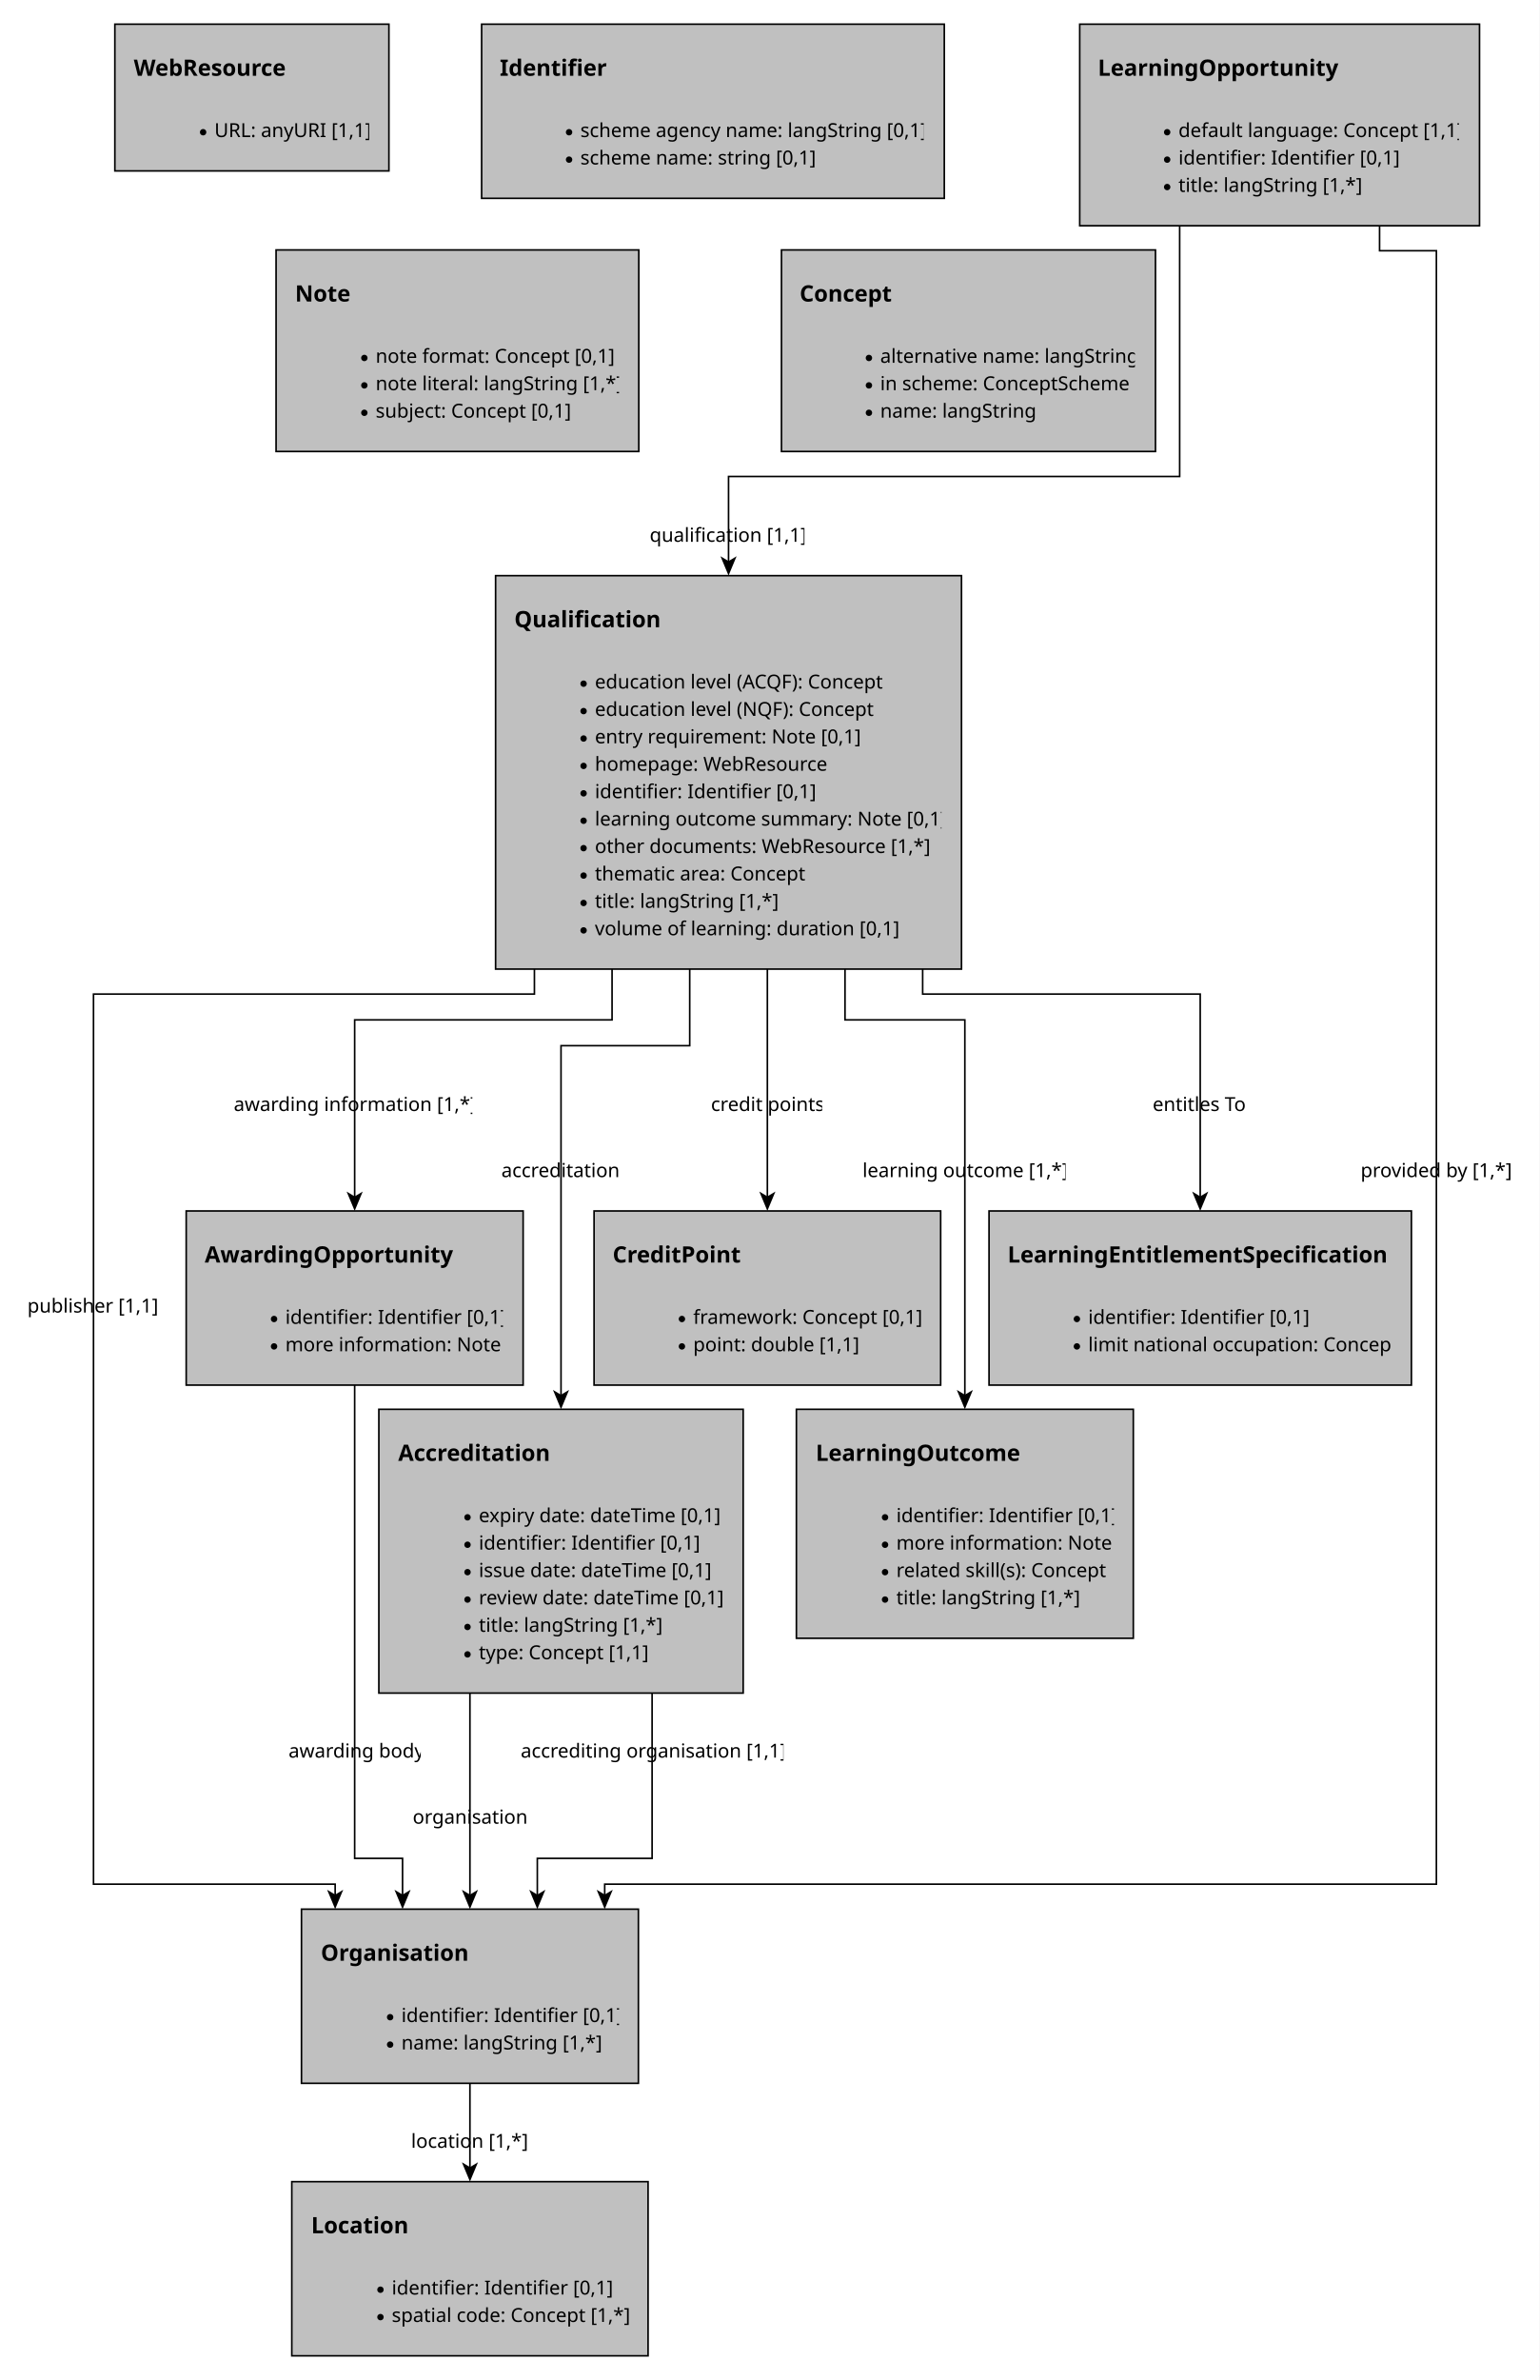
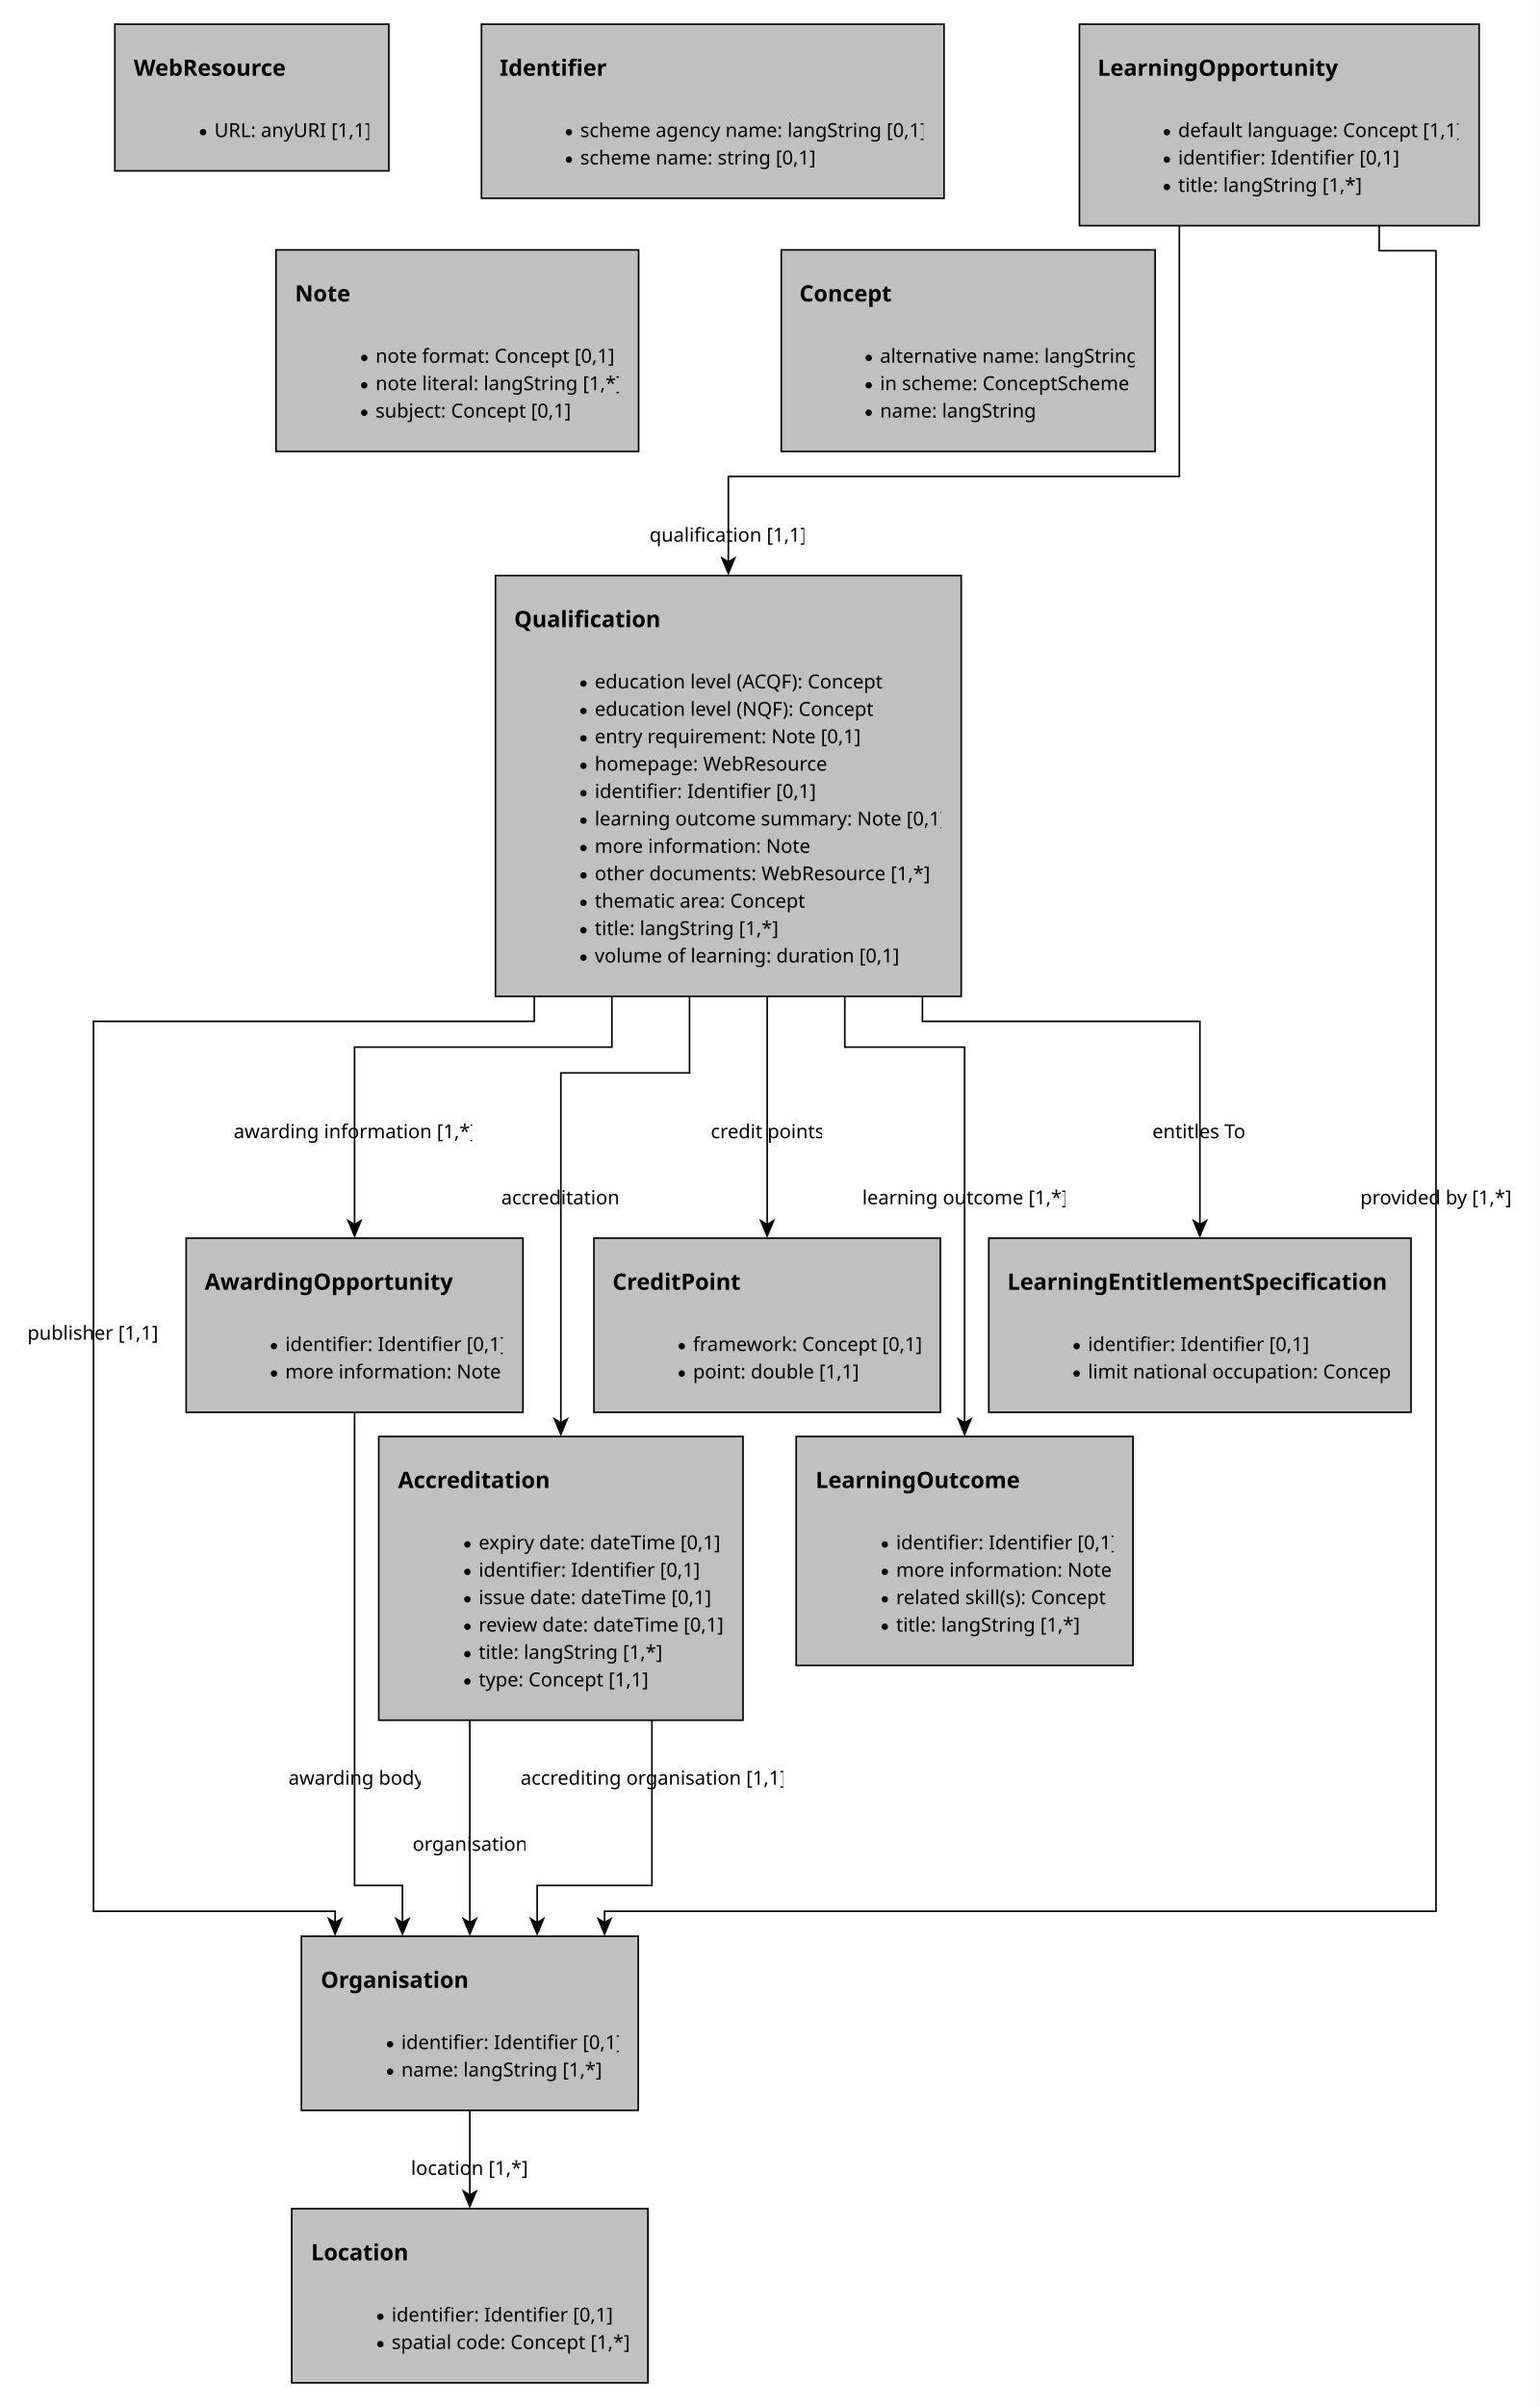
- <svg xmlns="http://www.w3.org/2000/svg" fill-opacity="1" color-rendering="auto" color-interpolation="auto" text-rendering="auto" stroke="black" stroke-linecap="square" width="955" stroke-miterlimit="10" shape-rendering="auto" stroke-opacity="1" fill="black" stroke-dasharray="none" font-weight="normal" stroke-width="1" height="1476" font-family="'Dialog'" font-style="normal" stroke-linejoin="miter" font-size="12px" stroke-dashoffset="0" image-rendering="auto">
+ <svg xmlns="http://www.w3.org/2000/svg" fill-opacity="1" color-rendering="auto" color-interpolation="auto" text-rendering="auto" stroke="black" stroke-linecap="square" width="955" stroke-miterlimit="10" shape-rendering="auto" stroke-opacity="1" fill="black" stroke-dasharray="none" font-weight="normal" stroke-width="1" height="1493" font-family="'Dialog'" font-style="normal" stroke-linejoin="miter" font-size="12px" stroke-dashoffset="0" image-rendering="auto">
  <defs id="genericDefs" />
  <g>
    <defs id="defs1">
      <clipPath clipPathUnits="userSpaceOnUse" id="clipPath1">
-         <path d="M0 0 L955 0 L955 1476 L0 1476 L0 0 Z" />
+         <path d="M0 0 L955 0 L955 1493 L0 1493 L0 0 Z" />
      </clipPath>
      <clipPath clipPathUnits="userSpaceOnUse" id="clipPath2">
-         <path d="M-16 -15 L939 -15 L939 1461 L-16 1461 L-16 -15 Z" />
+         <path d="M-16 -15 L939 -15 L939 1478 L-16 1478 L-16 -15 Z" />
      </clipPath>
      <clipPath clipPathUnits="userSpaceOnUse" id="clipPath3">
        <path d="M0 0 L0 162 L202 162 L202 0 Z" />
      </clipPath>
      <clipPath clipPathUnits="userSpaceOnUse" id="clipPath4">
        <path d="M0 0 L0 111 L208 111 L208 0 Z" />
      </clipPath>
      <clipPath clipPathUnits="userSpaceOnUse" id="clipPath5">
        <path d="M0 0 L0 94 L185 94 L185 0 Z" />
      </clipPath>
      <clipPath clipPathUnits="userSpaceOnUse" id="clipPath6">
        <path d="M0 0 L0 94 L263 94 L263 0 Z" />
      </clipPath>
      <clipPath clipPathUnits="userSpaceOnUse" id="clipPath7">
        <path d="M0 0 L0 111 L201 111 L201 0 Z" />
      </clipPath>
      <clipPath clipPathUnits="userSpaceOnUse" id="clipPath8">
        <path d="M0 0 L0 94 L191 94 L191 0 Z" />
      </clipPath>
      <clipPath clipPathUnits="userSpaceOnUse" id="clipPath9">
        <path d="M0 0 L0 94 L238 94 L238 0 Z" />
      </clipPath>
      <clipPath clipPathUnits="userSpaceOnUse" id="clipPath10">
        <path d="M0 0 L0 111 L224 111 L224 0 Z" />
      </clipPath>
      <clipPath clipPathUnits="userSpaceOnUse" id="clipPath11">
-         <path d="M0 0 L0 230 L265 230 L265 0 Z" />
+         <path d="M0 0 L0 247 L265 247 L265 0 Z" />
      </clipPath>
      <clipPath clipPathUnits="userSpaceOnUse" id="clipPath12">
        <path d="M0 0 L0 128 L185 128 L185 0 Z" />
      </clipPath>
      <clipPath clipPathUnits="userSpaceOnUse" id="clipPath13">
        <path d="M0 0 L0 94 L197 94 L197 0 Z" />
      </clipPath>
      <clipPath clipPathUnits="userSpaceOnUse" id="clipPath14">
        <path d="M0 0 L0 77 L146 77 L146 0 Z" />
      </clipPath>
      <clipPath clipPathUnits="userSpaceOnUse" id="clipPath15">
        <path d="M0 0 L0 17 L70 17 L70 0 Z" />
      </clipPath>
      <clipPath clipPathUnits="userSpaceOnUse" id="clipPath16">
        <path d="M0 0 L0 17 L163 17 L163 0 Z" />
      </clipPath>
      <clipPath clipPathUnits="userSpaceOnUse" id="clipPath17">
        <path d="M0 0 L0 17 L82 17 L82 0 Z" />
      </clipPath>
      <clipPath clipPathUnits="userSpaceOnUse" id="clipPath18">
        <path d="M0 0 L0 17 L93 17 L93 0 Z" />
      </clipPath>
      <clipPath clipPathUnits="userSpaceOnUse" id="clipPath19">
        <path d="M0 0 L0 17 L96 17 L96 0 Z" />
      </clipPath>
      <clipPath clipPathUnits="userSpaceOnUse" id="clipPath20">
        <path d="M0 0 L0 17 L80 17 L80 0 Z" />
      </clipPath>
      <clipPath clipPathUnits="userSpaceOnUse" id="clipPath21">
        <path d="M0 0 L0 17 L58 17 L58 0 Z" />
      </clipPath>
      <clipPath clipPathUnits="userSpaceOnUse" id="clipPath22">
        <path d="M0 0 L0 17 L69 17 L69 0 Z" />
      </clipPath>
      <clipPath clipPathUnits="userSpaceOnUse" id="clipPath23">
        <path d="M0 0 L0 17 L148 17 L148 0 Z" />
      </clipPath>
      <clipPath clipPathUnits="userSpaceOnUse" id="clipPath24">
        <path d="M0 0 L0 17 L73 17 L73 0 Z" />
      </clipPath>
      <clipPath clipPathUnits="userSpaceOnUse" id="clipPath25">
        <path d="M0 0 L0 17 L126 17 L126 0 Z" />
      </clipPath>
      <clipPath clipPathUnits="userSpaceOnUse" id="clipPath26">
        <path d="M0 0 L0 17 L72 17 L72 0 Z" />
      </clipPath>
    </defs>
    <g fill="white" text-rendering="geometricPrecision" shape-rendering="geometricPrecision" transform="translate(16,15)" stroke="white">
-       <rect x="-16" width="955" height="1476" y="-15" clip-path="url(#clipPath2)" stroke="none" />
-     </g>
-     <g fill="silver" text-rendering="geometricPrecision" shape-rendering="geometricPrecision" transform="matrix(1,0,0,1,16,15)" stroke="silver">
-       <rect x="219" width="226" height="176" y="859" clip-path="url(#clipPath2)" stroke="none" />
-     </g>
-     <g text-rendering="geometricPrecision" stroke-miterlimit="1.45" shape-rendering="geometricPrecision" transform="matrix(1,0,0,1,16,15)" stroke-linecap="butt">
-       <rect fill="none" x="219" width="226" height="176" y="859" clip-path="url(#clipPath2)" />
-     </g>
-     <g font-size="14px" stroke-linecap="butt" transform="matrix(1,0,0,1,16,15) translate(231,866)" text-rendering="geometricPrecision" font-family="sans-serif" shape-rendering="geometricPrecision" font-weight="bold" stroke-miterlimit="1.45">
+       <rect x="-16" width="955" height="1493" y="-15" clip-path="url(#clipPath2)" stroke="none" />
+     </g>
+     <g fill="silver" text-rendering="geometricPrecision" shape-rendering="geometricPrecision" transform="matrix(1,0,0,1,16,15)" stroke="silver">
+       <rect x="219" width="226" height="176" y="876" clip-path="url(#clipPath2)" stroke="none" />
+     </g>
+     <g text-rendering="geometricPrecision" stroke-miterlimit="1.45" shape-rendering="geometricPrecision" transform="matrix(1,0,0,1,16,15)" stroke-linecap="butt">
+       <rect fill="none" x="219" width="226" height="176" y="876" clip-path="url(#clipPath2)" />
+     </g>
+     <g font-size="14px" stroke-linecap="butt" transform="matrix(1,0,0,1,16,15) translate(231,883)" text-rendering="geometricPrecision" font-family="sans-serif" shape-rendering="geometricPrecision" font-weight="bold" stroke-miterlimit="1.45">
      <text x="0" xml:space="preserve" y="25" clip-path="url(#clipPath3)" stroke="none">Accreditation</text>
      <circle r="2" clip-path="url(#clipPath3)" cx="43" cy="60" stroke="none" />
      <text x="50" font-size="12px" y="63" clip-path="url(#clipPath3)" stroke="none" font-weight="normal" xml:space="preserve">expiry date: dateTime [0,1]</text>
      <circle r="2" clip-path="url(#clipPath3)" cx="43" cy="77" stroke="none" />
      <text x="50" font-size="12px" y="80" clip-path="url(#clipPath3)" stroke="none" font-weight="normal" xml:space="preserve">identifier: Identifier [0,1]</text>
      <circle r="2" clip-path="url(#clipPath3)" cx="43" cy="94" stroke="none" />
      <text x="50" font-size="12px" y="97" clip-path="url(#clipPath3)" stroke="none" font-weight="normal" xml:space="preserve">issue date: dateTime [0,1]</text>
      <circle r="2" clip-path="url(#clipPath3)" cx="43" cy="111" stroke="none" />
      <text x="50" font-size="12px" y="114" clip-path="url(#clipPath3)" stroke="none" font-weight="normal" xml:space="preserve">review date: dateTime [0,1]</text>
      <circle r="2" clip-path="url(#clipPath3)" cx="43" cy="128" stroke="none" />
      <text x="50" font-size="12px" y="131" clip-path="url(#clipPath3)" stroke="none" font-weight="normal" xml:space="preserve">title: langString [1,*]</text>
      <circle r="2" clip-path="url(#clipPath3)" cx="43" cy="145" stroke="none" />
      <text x="50" font-size="12px" y="148" clip-path="url(#clipPath3)" stroke="none" font-weight="normal" xml:space="preserve">type: Concept [1,1]</text>
    </g>
    <g fill="silver" text-rendering="geometricPrecision" shape-rendering="geometricPrecision" transform="matrix(1,0,0,1,16,15)" stroke="silver">
      <rect x="468.75" width="232" height="125" y="140" clip-path="url(#clipPath2)" stroke="none" />
    </g>
    <g text-rendering="geometricPrecision" stroke-miterlimit="1.45" shape-rendering="geometricPrecision" transform="matrix(1,0,0,1,16,15)" stroke-linecap="butt">
      <rect fill="none" x="468.75" width="232" height="125" y="140" clip-path="url(#clipPath2)" />
    </g>
    <g font-size="14px" stroke-linecap="butt" transform="matrix(1,0,0,1,16,15) translate(480,147)" text-rendering="geometricPrecision" font-family="sans-serif" shape-rendering="geometricPrecision" font-weight="bold" stroke-miterlimit="1.45">
      <text x="0" xml:space="preserve" y="25" clip-path="url(#clipPath4)" stroke="none">Concept</text>
      <circle r="2" clip-path="url(#clipPath4)" cx="43" cy="60" stroke="none" />
      <text x="50" font-size="12px" y="63" clip-path="url(#clipPath4)" stroke="none" font-weight="normal" xml:space="preserve">alternative name: langString</text>
      <circle r="2" clip-path="url(#clipPath4)" cx="43" cy="77" stroke="none" />
      <text x="50" font-size="12px" y="80" clip-path="url(#clipPath4)" stroke="none" font-weight="normal" xml:space="preserve">in scheme: ConceptScheme</text>
      <circle r="2" clip-path="url(#clipPath4)" cx="43" cy="94" stroke="none" />
      <text x="50" font-size="12px" y="97" clip-path="url(#clipPath4)" stroke="none" font-weight="normal" xml:space="preserve">name: langString</text>
    </g>
    <g fill="silver" text-rendering="geometricPrecision" shape-rendering="geometricPrecision" transform="matrix(1,0,0,1,16,15)" stroke="silver">
-       <rect x="171" width="209" height="108" y="1169" clip-path="url(#clipPath2)" stroke="none" />
-     </g>
-     <g text-rendering="geometricPrecision" stroke-miterlimit="1.45" shape-rendering="geometricPrecision" transform="matrix(1,0,0,1,16,15)" stroke-linecap="butt">
-       <rect fill="none" x="171" width="209" height="108" y="1169" clip-path="url(#clipPath2)" />
-     </g>
-     <g font-size="14px" stroke-linecap="butt" transform="matrix(1,0,0,1,16,15) translate(183,1176)" text-rendering="geometricPrecision" font-family="sans-serif" shape-rendering="geometricPrecision" font-weight="bold" stroke-miterlimit="1.45">
+       <rect x="171" width="209" height="108" y="1186" clip-path="url(#clipPath2)" stroke="none" />
+     </g>
+     <g text-rendering="geometricPrecision" stroke-miterlimit="1.45" shape-rendering="geometricPrecision" transform="matrix(1,0,0,1,16,15)" stroke-linecap="butt">
+       <rect fill="none" x="171" width="209" height="108" y="1186" clip-path="url(#clipPath2)" />
+     </g>
+     <g font-size="14px" stroke-linecap="butt" transform="matrix(1,0,0,1,16,15) translate(183,1193)" text-rendering="geometricPrecision" font-family="sans-serif" shape-rendering="geometricPrecision" font-weight="bold" stroke-miterlimit="1.45">
      <text x="0" xml:space="preserve" y="25" clip-path="url(#clipPath5)" stroke="none">Organisation</text>
      <circle r="2" clip-path="url(#clipPath5)" cx="43" cy="60" stroke="none" />
      <text x="50" font-size="12px" y="63" clip-path="url(#clipPath5)" stroke="none" font-weight="normal" xml:space="preserve">identifier: Identifier [0,1]</text>
      <circle r="2" clip-path="url(#clipPath5)" cx="43" cy="77" stroke="none" />
      <text x="50" font-size="12px" y="80" clip-path="url(#clipPath5)" stroke="none" font-weight="normal" xml:space="preserve">name: langString [1,*]</text>
    </g>
    <g fill="silver" text-rendering="geometricPrecision" shape-rendering="geometricPrecision" transform="matrix(1,0,0,1,16,15)" stroke="silver">
      <rect x="282.75" width="287" height="108" y="0" clip-path="url(#clipPath2)" stroke="none" />
    </g>
    <g text-rendering="geometricPrecision" stroke-miterlimit="1.45" shape-rendering="geometricPrecision" transform="matrix(1,0,0,1,16,15)" stroke-linecap="butt">
      <rect fill="none" x="282.75" width="287" height="108" y="0" clip-path="url(#clipPath2)" />
    </g>
    <g font-size="14px" stroke-linecap="butt" transform="matrix(1,0,0,1,16,15) translate(294,7)" text-rendering="geometricPrecision" font-family="sans-serif" shape-rendering="geometricPrecision" font-weight="bold" stroke-miterlimit="1.45">
      <text x="0" xml:space="preserve" y="25" clip-path="url(#clipPath6)" stroke="none">Identifier</text>
      <circle r="2" clip-path="url(#clipPath6)" cx="43" cy="60" stroke="none" />
      <text x="50" font-size="12px" y="63" clip-path="url(#clipPath6)" stroke="none" font-weight="normal" xml:space="preserve">scheme agency name: langString [0,1]</text>
      <circle r="2" clip-path="url(#clipPath6)" cx="43" cy="77" stroke="none" />
      <text x="50" font-size="12px" y="80" clip-path="url(#clipPath6)" stroke="none" font-weight="normal" xml:space="preserve">scheme name: string [0,1]</text>
    </g>
    <g fill="silver" text-rendering="geometricPrecision" shape-rendering="geometricPrecision" transform="matrix(1,0,0,1,16,15)" stroke="silver">
-       <rect x="99.5" width="209" height="108" y="736" clip-path="url(#clipPath2)" stroke="none" />
-     </g>
-     <g text-rendering="geometricPrecision" stroke-miterlimit="1.45" shape-rendering="geometricPrecision" transform="matrix(1,0,0,1,16,15)" stroke-linecap="butt">
-       <rect fill="none" x="99.5" width="209" height="108" y="736" clip-path="url(#clipPath2)" />
-     </g>
-     <g font-size="14px" stroke-linecap="butt" transform="matrix(1,0,0,1,16,15) translate(111,743)" text-rendering="geometricPrecision" font-family="sans-serif" shape-rendering="geometricPrecision" font-weight="bold" stroke-miterlimit="1.45">
+       <rect x="99.5" width="209" height="108" y="753" clip-path="url(#clipPath2)" stroke="none" />
+     </g>
+     <g text-rendering="geometricPrecision" stroke-miterlimit="1.45" shape-rendering="geometricPrecision" transform="matrix(1,0,0,1,16,15)" stroke-linecap="butt">
+       <rect fill="none" x="99.5" width="209" height="108" y="753" clip-path="url(#clipPath2)" />
+     </g>
+     <g font-size="14px" stroke-linecap="butt" transform="matrix(1,0,0,1,16,15) translate(111,760)" text-rendering="geometricPrecision" font-family="sans-serif" shape-rendering="geometricPrecision" font-weight="bold" stroke-miterlimit="1.45">
      <text x="0" xml:space="preserve" y="25" clip-path="url(#clipPath5)" stroke="none">AwardingOpportunity</text>
      <circle r="2" clip-path="url(#clipPath5)" cx="43" cy="60" stroke="none" />
      <text x="50" font-size="12px" y="63" clip-path="url(#clipPath5)" stroke="none" font-weight="normal" xml:space="preserve">identifier: Identifier [0,1]</text>
      <circle r="2" clip-path="url(#clipPath5)" cx="43" cy="77" stroke="none" />
      <text x="50" font-size="12px" y="80" clip-path="url(#clipPath5)" stroke="none" font-weight="normal" xml:space="preserve">more information: Note</text>
    </g>
    <g fill="silver" text-rendering="geometricPrecision" shape-rendering="geometricPrecision" transform="matrix(1,0,0,1,16,15)" stroke="silver">
      <rect x="155.25" width="225" height="125" y="140" clip-path="url(#clipPath2)" stroke="none" />
    </g>
    <g text-rendering="geometricPrecision" stroke-miterlimit="1.45" shape-rendering="geometricPrecision" transform="matrix(1,0,0,1,16,15)" stroke-linecap="butt">
      <rect fill="none" x="155.25" width="225" height="125" y="140" clip-path="url(#clipPath2)" />
    </g>
    <g font-size="14px" stroke-linecap="butt" transform="matrix(1,0,0,1,16,15) translate(167,147)" text-rendering="geometricPrecision" font-family="sans-serif" shape-rendering="geometricPrecision" font-weight="bold" stroke-miterlimit="1.45">
      <text x="0" xml:space="preserve" y="25" clip-path="url(#clipPath7)" stroke="none">Note</text>
      <circle r="2" clip-path="url(#clipPath7)" cx="43" cy="60" stroke="none" />
      <text x="50" font-size="12px" y="63" clip-path="url(#clipPath7)" stroke="none" font-weight="normal" xml:space="preserve">note format: Concept [0,1]</text>
      <circle r="2" clip-path="url(#clipPath7)" cx="43" cy="77" stroke="none" />
      <text x="50" font-size="12px" y="80" clip-path="url(#clipPath7)" stroke="none" font-weight="normal" xml:space="preserve">note literal: langString [1,*]</text>
      <circle r="2" clip-path="url(#clipPath7)" cx="43" cy="94" stroke="none" />
      <text x="50" font-size="12px" y="97" clip-path="url(#clipPath7)" stroke="none" font-weight="normal" xml:space="preserve">subject: Concept [0,1]</text>
    </g>
    <g fill="silver" text-rendering="geometricPrecision" shape-rendering="geometricPrecision" transform="matrix(1,0,0,1,16,15)" stroke="silver">
-       <rect x="352.5" width="215" height="108" y="736" clip-path="url(#clipPath2)" stroke="none" />
-     </g>
-     <g text-rendering="geometricPrecision" stroke-miterlimit="1.45" shape-rendering="geometricPrecision" transform="matrix(1,0,0,1,16,15)" stroke-linecap="butt">
-       <rect fill="none" x="352.5" width="215" height="108" y="736" clip-path="url(#clipPath2)" />
-     </g>
-     <g font-size="14px" stroke-linecap="butt" transform="matrix(1,0,0,1,16,15) translate(364,743)" text-rendering="geometricPrecision" font-family="sans-serif" shape-rendering="geometricPrecision" font-weight="bold" stroke-miterlimit="1.45">
+       <rect x="352.5" width="215" height="108" y="753" clip-path="url(#clipPath2)" stroke="none" />
+     </g>
+     <g text-rendering="geometricPrecision" stroke-miterlimit="1.45" shape-rendering="geometricPrecision" transform="matrix(1,0,0,1,16,15)" stroke-linecap="butt">
+       <rect fill="none" x="352.5" width="215" height="108" y="753" clip-path="url(#clipPath2)" />
+     </g>
+     <g font-size="14px" stroke-linecap="butt" transform="matrix(1,0,0,1,16,15) translate(364,760)" text-rendering="geometricPrecision" font-family="sans-serif" shape-rendering="geometricPrecision" font-weight="bold" stroke-miterlimit="1.45">
      <text x="0" xml:space="preserve" y="25" clip-path="url(#clipPath8)" stroke="none">CreditPoint</text>
      <circle r="2" clip-path="url(#clipPath8)" cx="43" cy="60" stroke="none" />
      <text x="50" font-size="12px" y="63" clip-path="url(#clipPath8)" stroke="none" font-weight="normal" xml:space="preserve">framework: Concept [0,1]</text>
      <circle r="2" clip-path="url(#clipPath8)" cx="43" cy="77" stroke="none" />
      <text x="50" font-size="12px" y="80" clip-path="url(#clipPath8)" stroke="none" font-weight="normal" xml:space="preserve">point: double [1,1]</text>
    </g>
    <g fill="silver" text-rendering="geometricPrecision" shape-rendering="geometricPrecision" transform="matrix(1,0,0,1,16,15)" stroke="silver">
-       <rect x="597.5" width="262" height="108" y="736" clip-path="url(#clipPath2)" stroke="none" />
-     </g>
-     <g text-rendering="geometricPrecision" stroke-miterlimit="1.45" shape-rendering="geometricPrecision" transform="matrix(1,0,0,1,16,15)" stroke-linecap="butt">
-       <rect fill="none" x="597.5" width="262" height="108" y="736" clip-path="url(#clipPath2)" />
-     </g>
-     <g font-size="14px" stroke-linecap="butt" transform="matrix(1,0,0,1,16,15) translate(609,743)" text-rendering="geometricPrecision" font-family="sans-serif" shape-rendering="geometricPrecision" font-weight="bold" stroke-miterlimit="1.45">
+       <rect x="597.5" width="262" height="108" y="753" clip-path="url(#clipPath2)" stroke="none" />
+     </g>
+     <g text-rendering="geometricPrecision" stroke-miterlimit="1.45" shape-rendering="geometricPrecision" transform="matrix(1,0,0,1,16,15)" stroke-linecap="butt">
+       <rect fill="none" x="597.5" width="262" height="108" y="753" clip-path="url(#clipPath2)" />
+     </g>
+     <g font-size="14px" stroke-linecap="butt" transform="matrix(1,0,0,1,16,15) translate(609,760)" text-rendering="geometricPrecision" font-family="sans-serif" shape-rendering="geometricPrecision" font-weight="bold" stroke-miterlimit="1.45">
      <text x="0" xml:space="preserve" y="25" clip-path="url(#clipPath9)" stroke="none">LearningEntitlementSpecification</text>
      <circle r="2" clip-path="url(#clipPath9)" cx="43" cy="60" stroke="none" />
      <text x="50" font-size="12px" y="63" clip-path="url(#clipPath9)" stroke="none" font-weight="normal" xml:space="preserve">identifier: Identifier [0,1]</text>
      <circle r="2" clip-path="url(#clipPath9)" cx="43" cy="77" stroke="none" />
      <text x="50" font-size="12px" y="80" clip-path="url(#clipPath9)" stroke="none" font-weight="normal" xml:space="preserve">limit national occupation: Concept</text>
    </g>
    <g fill="silver" text-rendering="geometricPrecision" shape-rendering="geometricPrecision" transform="matrix(1,0,0,1,16,15)" stroke="silver">
      <rect x="653.75" width="248" height="125" y="0" clip-path="url(#clipPath2)" stroke="none" />
    </g>
    <g text-rendering="geometricPrecision" stroke-miterlimit="1.45" shape-rendering="geometricPrecision" transform="matrix(1,0,0,1,16,15)" stroke-linecap="butt">
      <rect fill="none" x="653.75" width="248" height="125" y="0" clip-path="url(#clipPath2)" />
    </g>
    <g font-size="14px" stroke-linecap="butt" transform="matrix(1,0,0,1,16,15) translate(665,7)" text-rendering="geometricPrecision" font-family="sans-serif" shape-rendering="geometricPrecision" font-weight="bold" stroke-miterlimit="1.45">
      <text x="0" xml:space="preserve" y="25" clip-path="url(#clipPath10)" stroke="none">LearningOpportunity</text>
      <circle r="2" clip-path="url(#clipPath10)" cx="43" cy="60" stroke="none" />
      <text x="50" font-size="12px" y="63" clip-path="url(#clipPath10)" stroke="none" font-weight="normal" xml:space="preserve">default language: Concept [1,1]</text>
      <circle r="2" clip-path="url(#clipPath10)" cx="43" cy="77" stroke="none" />
      <text x="50" font-size="12px" y="80" clip-path="url(#clipPath10)" stroke="none" font-weight="normal" xml:space="preserve">identifier: Identifier [0,1]</text>
      <circle r="2" clip-path="url(#clipPath10)" cx="43" cy="94" stroke="none" />
      <text x="50" font-size="12px" y="97" clip-path="url(#clipPath10)" stroke="none" font-weight="normal" xml:space="preserve">title: langString [1,*]</text>
    </g>
    <g fill="silver" text-rendering="geometricPrecision" shape-rendering="geometricPrecision" transform="matrix(1,0,0,1,16,15)" stroke="silver">
-       <rect x="291.417" width="289" height="244" y="342" clip-path="url(#clipPath2)" stroke="none" />
-     </g>
-     <g text-rendering="geometricPrecision" stroke-miterlimit="1.45" shape-rendering="geometricPrecision" transform="matrix(1,0,0,1,16,15)" stroke-linecap="butt">
-       <rect fill="none" x="291.417" width="289" height="244" y="342" clip-path="url(#clipPath2)" />
+       <rect x="291.417" width="289" height="261" y="342" clip-path="url(#clipPath2)" stroke="none" />
+     </g>
+     <g text-rendering="geometricPrecision" stroke-miterlimit="1.45" shape-rendering="geometricPrecision" transform="matrix(1,0,0,1,16,15)" stroke-linecap="butt">
+       <rect fill="none" x="291.417" width="289" height="261" y="342" clip-path="url(#clipPath2)" />
    </g>
    <g font-size="14px" stroke-linecap="butt" transform="matrix(1,0,0,1,16,15) translate(303,349)" text-rendering="geometricPrecision" font-family="sans-serif" shape-rendering="geometricPrecision" font-weight="bold" stroke-miterlimit="1.45">
      <text x="0" xml:space="preserve" y="25" clip-path="url(#clipPath11)" stroke="none">Qualification</text>
      <circle r="2" clip-path="url(#clipPath11)" cx="43" cy="60" stroke="none" />
      <text x="50" font-size="12px" y="63" clip-path="url(#clipPath11)" stroke="none" font-weight="normal" xml:space="preserve">education level (ACQF): Concept</text>
      <circle r="2" clip-path="url(#clipPath11)" cx="43" cy="77" stroke="none" />
      <text x="50" font-size="12px" y="80" clip-path="url(#clipPath11)" stroke="none" font-weight="normal" xml:space="preserve">education level (NQF): Concept</text>
      <circle r="2" clip-path="url(#clipPath11)" cx="43" cy="94" stroke="none" />
      <text x="50" font-size="12px" y="97" clip-path="url(#clipPath11)" stroke="none" font-weight="normal" xml:space="preserve">entry requirement: Note [0,1]</text>
      <circle r="2" clip-path="url(#clipPath11)" cx="43" cy="111" stroke="none" />
      <text x="50" font-size="12px" y="114" clip-path="url(#clipPath11)" stroke="none" font-weight="normal" xml:space="preserve">homepage: WebResource</text>
      <circle r="2" clip-path="url(#clipPath11)" cx="43" cy="128" stroke="none" />
      <text x="50" font-size="12px" y="131" clip-path="url(#clipPath11)" stroke="none" font-weight="normal" xml:space="preserve">identifier: Identifier [0,1]</text>
      <circle r="2" clip-path="url(#clipPath11)" cx="43" cy="145" stroke="none" />
      <text x="50" font-size="12px" y="148" clip-path="url(#clipPath11)" stroke="none" font-weight="normal" xml:space="preserve">learning outcome summary: Note [0,1]</text>
      <circle r="2" clip-path="url(#clipPath11)" cx="43" cy="162" stroke="none" />
-       <text x="50" font-size="12px" y="165" clip-path="url(#clipPath11)" stroke="none" font-weight="normal" xml:space="preserve">other documents: WebResource [1,*]</text>
+       <text x="50" font-size="12px" y="165" clip-path="url(#clipPath11)" stroke="none" font-weight="normal" xml:space="preserve">more information: Note</text>
      <circle r="2" clip-path="url(#clipPath11)" cx="43" cy="179" stroke="none" />
-       <text x="50" font-size="12px" y="182" clip-path="url(#clipPath11)" stroke="none" font-weight="normal" xml:space="preserve">thematic area: Concept</text>
+       <text x="50" font-size="12px" y="182" clip-path="url(#clipPath11)" stroke="none" font-weight="normal" xml:space="preserve">other documents: WebResource [1,*]</text>
      <circle r="2" clip-path="url(#clipPath11)" cx="43" cy="196" stroke="none" />
-       <text x="50" font-size="12px" y="199" clip-path="url(#clipPath11)" stroke="none" font-weight="normal" xml:space="preserve">title: langString [1,*]</text>
+       <text x="50" font-size="12px" y="199" clip-path="url(#clipPath11)" stroke="none" font-weight="normal" xml:space="preserve">thematic area: Concept</text>
      <circle r="2" clip-path="url(#clipPath11)" cx="43" cy="213" stroke="none" />
-       <text x="50" font-size="12px" y="216" clip-path="url(#clipPath11)" stroke="none" font-weight="normal" xml:space="preserve">volume of learning: duration [0,1]</text>
-     </g>
-     <g fill="silver" text-rendering="geometricPrecision" shape-rendering="geometricPrecision" transform="matrix(1,0,0,1,16,15)" stroke="silver">
-       <rect x="478" width="209" height="142" y="859" clip-path="url(#clipPath2)" stroke="none" />
-     </g>
-     <g text-rendering="geometricPrecision" stroke-miterlimit="1.45" shape-rendering="geometricPrecision" transform="matrix(1,0,0,1,16,15)" stroke-linecap="butt">
-       <rect fill="none" x="478" width="209" height="142" y="859" clip-path="url(#clipPath2)" />
-     </g>
-     <g font-size="14px" stroke-linecap="butt" transform="matrix(1,0,0,1,16,15) translate(490,866)" text-rendering="geometricPrecision" font-family="sans-serif" shape-rendering="geometricPrecision" font-weight="bold" stroke-miterlimit="1.45">
+       <text x="50" font-size="12px" y="216" clip-path="url(#clipPath11)" stroke="none" font-weight="normal" xml:space="preserve">title: langString [1,*]</text>
+       <circle r="2" clip-path="url(#clipPath11)" cx="43" cy="230" stroke="none" />
+       <text x="50" font-size="12px" y="233" clip-path="url(#clipPath11)" stroke="none" font-weight="normal" xml:space="preserve">volume of learning: duration [0,1]</text>
+     </g>
+     <g fill="silver" text-rendering="geometricPrecision" shape-rendering="geometricPrecision" transform="matrix(1,0,0,1,16,15)" stroke="silver">
+       <rect x="478" width="209" height="142" y="876" clip-path="url(#clipPath2)" stroke="none" />
+     </g>
+     <g text-rendering="geometricPrecision" stroke-miterlimit="1.45" shape-rendering="geometricPrecision" transform="matrix(1,0,0,1,16,15)" stroke-linecap="butt">
+       <rect fill="none" x="478" width="209" height="142" y="876" clip-path="url(#clipPath2)" />
+     </g>
+     <g font-size="14px" stroke-linecap="butt" transform="matrix(1,0,0,1,16,15) translate(490,883)" text-rendering="geometricPrecision" font-family="sans-serif" shape-rendering="geometricPrecision" font-weight="bold" stroke-miterlimit="1.45">
      <text x="0" xml:space="preserve" y="25" clip-path="url(#clipPath12)" stroke="none">LearningOutcome</text>
      <circle r="2" clip-path="url(#clipPath12)" cx="43" cy="60" stroke="none" />
      <text x="50" font-size="12px" y="63" clip-path="url(#clipPath12)" stroke="none" font-weight="normal" xml:space="preserve">identifier: Identifier [0,1]</text>
      <circle r="2" clip-path="url(#clipPath12)" cx="43" cy="77" stroke="none" />
      <text x="50" font-size="12px" y="80" clip-path="url(#clipPath12)" stroke="none" font-weight="normal" xml:space="preserve">more information: Note</text>
      <circle r="2" clip-path="url(#clipPath12)" cx="43" cy="94" stroke="none" />
      <text x="50" font-size="12px" y="97" clip-path="url(#clipPath12)" stroke="none" font-weight="normal" xml:space="preserve">related skill(s): Concept</text>
      <circle r="2" clip-path="url(#clipPath12)" cx="43" cy="111" stroke="none" />
      <text x="50" font-size="12px" y="114" clip-path="url(#clipPath12)" stroke="none" font-weight="normal" xml:space="preserve">title: langString [1,*]</text>
    </g>
    <g fill="silver" text-rendering="geometricPrecision" shape-rendering="geometricPrecision" transform="matrix(1,0,0,1,16,15)" stroke="silver">
-       <rect x="165" width="221" height="108" y="1338" clip-path="url(#clipPath2)" stroke="none" />
-     </g>
-     <g text-rendering="geometricPrecision" stroke-miterlimit="1.45" shape-rendering="geometricPrecision" transform="matrix(1,0,0,1,16,15)" stroke-linecap="butt">
-       <rect fill="none" x="165" width="221" height="108" y="1338" clip-path="url(#clipPath2)" />
-     </g>
-     <g font-size="14px" stroke-linecap="butt" transform="matrix(1,0,0,1,16,15) translate(177,1345)" text-rendering="geometricPrecision" font-family="sans-serif" shape-rendering="geometricPrecision" font-weight="bold" stroke-miterlimit="1.45">
+       <rect x="165" width="221" height="108" y="1355" clip-path="url(#clipPath2)" stroke="none" />
+     </g>
+     <g text-rendering="geometricPrecision" stroke-miterlimit="1.45" shape-rendering="geometricPrecision" transform="matrix(1,0,0,1,16,15)" stroke-linecap="butt">
+       <rect fill="none" x="165" width="221" height="108" y="1355" clip-path="url(#clipPath2)" />
+     </g>
+     <g font-size="14px" stroke-linecap="butt" transform="matrix(1,0,0,1,16,15) translate(177,1362)" text-rendering="geometricPrecision" font-family="sans-serif" shape-rendering="geometricPrecision" font-weight="bold" stroke-miterlimit="1.45">
      <text x="0" xml:space="preserve" y="25" clip-path="url(#clipPath13)" stroke="none">Location</text>
      <circle r="2" clip-path="url(#clipPath13)" cx="43" cy="60" stroke="none" />
      <text x="50" font-size="12px" y="63" clip-path="url(#clipPath13)" stroke="none" font-weight="normal" xml:space="preserve">identifier: Identifier [0,1]</text>
      <circle r="2" clip-path="url(#clipPath13)" cx="43" cy="77" stroke="none" />
      <text x="50" font-size="12px" y="80" clip-path="url(#clipPath13)" stroke="none" font-weight="normal" xml:space="preserve">spatial code: Concept [1,*]</text>
    </g>
    <g fill="silver" text-rendering="geometricPrecision" shape-rendering="geometricPrecision" transform="matrix(1,0,0,1,16,15)" stroke="silver">
      <rect x="55.25" width="170" height="91" y="0" clip-path="url(#clipPath2)" stroke="none" />
    </g>
    <g text-rendering="geometricPrecision" stroke-miterlimit="1.45" shape-rendering="geometricPrecision" transform="matrix(1,0,0,1,16,15)" stroke-linecap="butt">
      <rect fill="none" x="55.25" width="170" height="91" y="0" clip-path="url(#clipPath2)" />
    </g>
    <g font-size="14px" stroke-linecap="butt" transform="matrix(1,0,0,1,16,15) translate(67,7)" text-rendering="geometricPrecision" font-family="sans-serif" shape-rendering="geometricPrecision" font-weight="bold" stroke-miterlimit="1.45">
      <text x="0" xml:space="preserve" y="25" clip-path="url(#clipPath14)" stroke="none">WebResource</text>
      <circle r="2" clip-path="url(#clipPath14)" cx="43" cy="60" stroke="none" />
      <text x="50" font-size="12px" y="63" clip-path="url(#clipPath14)" stroke="none" font-weight="normal" xml:space="preserve">URL: anyURI [1,1]</text>
    </g>
    <g text-rendering="geometricPrecision" stroke-miterlimit="1.45" shape-rendering="geometricPrecision" transform="matrix(1,0,0,1,16,15)" stroke-linecap="butt">
-       <path fill="none" d="M275.5 1035 L275.5 1160.967" clip-path="url(#clipPath2)" />
-       <path d="M275.5 1168.967 L280.5 1156.967 L275.5 1159.967 L270.5 1156.967 Z" clip-path="url(#clipPath2)" stroke="none" />
-     </g>
-     <g text-rendering="geometricPrecision" stroke-miterlimit="1.45" shape-rendering="geometricPrecision" font-family="sans-serif" transform="matrix(1,0,0,1,16,15) translate(240,1103)" stroke-linecap="butt">
+       <path fill="none" d="M275.5 1052 L275.5 1177.967" clip-path="url(#clipPath2)" />
+       <path d="M275.5 1185.967 L280.5 1173.967 L275.5 1176.967 L270.5 1173.967 Z" clip-path="url(#clipPath2)" stroke="none" />
+     </g>
+     <g text-rendering="geometricPrecision" stroke-miterlimit="1.45" shape-rendering="geometricPrecision" font-family="sans-serif" transform="matrix(1,0,0,1,16,15) translate(240,1120)" stroke-linecap="butt">
      <text x="0" xml:space="preserve" y="13" clip-path="url(#clipPath15)" stroke="none">organisation</text>
    </g>
    <g text-rendering="geometricPrecision" stroke-miterlimit="1.45" shape-rendering="geometricPrecision" transform="matrix(1,0,0,1,16,15)" stroke-linecap="butt">
-       <path fill="none" d="M388.5 1035 L388.5 1137.5 L317.3 1137.5 L317.3 1160.969" clip-path="url(#clipPath2)" />
-       <path d="M317.3 1168.969 L322.3 1156.969 L317.3 1159.969 L312.3 1156.969 Z" clip-path="url(#clipPath2)" stroke="none" />
-     </g>
-     <g text-rendering="geometricPrecision" stroke-miterlimit="1.45" shape-rendering="geometricPrecision" font-family="sans-serif" transform="matrix(1,0,0,1,16,15) translate(307,1062)" stroke-linecap="butt">
+       <path fill="none" d="M388.5 1052 L388.5 1154.5 L317.3 1154.5 L317.3 1177.969" clip-path="url(#clipPath2)" />
+       <path d="M317.3 1185.969 L322.3 1173.969 L317.3 1176.969 L312.3 1173.969 Z" clip-path="url(#clipPath2)" stroke="none" />
+     </g>
+     <g text-rendering="geometricPrecision" stroke-miterlimit="1.45" shape-rendering="geometricPrecision" font-family="sans-serif" transform="matrix(1,0,0,1,16,15) translate(307,1079)" stroke-linecap="butt">
      <text x="0" xml:space="preserve" y="13" clip-path="url(#clipPath16)" stroke="none">accrediting organisation [1,1]</text>
    </g>
    <g text-rendering="geometricPrecision" stroke-miterlimit="1.45" shape-rendering="geometricPrecision" transform="matrix(1,0,0,1,16,15)" stroke-linecap="butt">
-       <path fill="none" d="M204 844 L204 1137.5 L233.7 1137.5 L233.7 1160.969" clip-path="url(#clipPath2)" />
-       <path d="M233.7 1168.969 L238.7 1156.969 L233.7 1159.969 L228.7 1156.969 Z" clip-path="url(#clipPath2)" stroke="none" />
-     </g>
-     <g text-rendering="geometricPrecision" stroke-miterlimit="1.45" shape-rendering="geometricPrecision" font-family="sans-serif" transform="matrix(1,0,0,1,16,15) translate(163,1062)" stroke-linecap="butt">
+       <path fill="none" d="M204 861 L204 1154.5 L233.7 1154.5 L233.7 1177.969" clip-path="url(#clipPath2)" />
+       <path d="M233.7 1185.969 L238.7 1173.969 L233.7 1176.969 L228.7 1173.969 Z" clip-path="url(#clipPath2)" stroke="none" />
+     </g>
+     <g text-rendering="geometricPrecision" stroke-miterlimit="1.45" shape-rendering="geometricPrecision" font-family="sans-serif" transform="matrix(1,0,0,1,16,15) translate(163,1079)" stroke-linecap="butt">
      <text x="0" xml:space="preserve" y="13" clip-path="url(#clipPath17)" stroke="none">awarding body</text>
    </g>
    <g text-rendering="geometricPrecision" stroke-miterlimit="1.45" shape-rendering="geometricPrecision" transform="matrix(1,0,0,1,16,15)" stroke-linecap="butt">
-       <path fill="none" d="M839.75 125 L839.75 140.5 L875 140.5 L875 1153.5 L359.1 1153.5 L359.1 1160.97" clip-path="url(#clipPath2)" />
-       <path d="M359.1 1168.97 L364.1 1156.97 L359.1 1159.97 L354.1 1156.97 Z" clip-path="url(#clipPath2)" stroke="none" />
-     </g>
-     <g text-rendering="geometricPrecision" stroke-miterlimit="1.45" shape-rendering="geometricPrecision" font-family="sans-serif" transform="matrix(1,0,0,1,16,15) translate(828,702)" stroke-linecap="butt">
+       <path fill="none" d="M839.75 125 L839.75 140.5 L875 140.5 L875 1170.5 L359.1 1170.5 L359.1 1177.97" clip-path="url(#clipPath2)" />
+       <path d="M359.1 1185.97 L364.1 1173.97 L359.1 1176.97 L354.1 1173.97 Z" clip-path="url(#clipPath2)" stroke="none" />
+     </g>
+     <g text-rendering="geometricPrecision" stroke-miterlimit="1.45" shape-rendering="geometricPrecision" font-family="sans-serif" transform="matrix(1,0,0,1,16,15) translate(828,719)" stroke-linecap="butt">
      <text x="0" xml:space="preserve" y="13" clip-path="url(#clipPath18)" stroke="none">provided by [1,*]</text>
    </g>
    <g text-rendering="geometricPrecision" stroke-miterlimit="1.45" shape-rendering="geometricPrecision" transform="matrix(1,0,0,1,16,15)" stroke-linecap="butt">
      <path fill="none" d="M715.75 125 L715.75 280.5 L435.917 280.5 L435.917 333.97" clip-path="url(#clipPath2)" />
      <path d="M435.917 341.97 L440.917 329.97 L435.917 332.97 L430.917 329.97 Z" clip-path="url(#clipPath2)" stroke="none" />
    </g>
    <g text-rendering="geometricPrecision" stroke-miterlimit="1.45" shape-rendering="geometricPrecision" font-family="sans-serif" transform="matrix(1,0,0,1,16,15) translate(387,308)" stroke-linecap="butt">
      <text x="0" xml:space="preserve" y="13" clip-path="url(#clipPath19)" stroke="none">qualification [1,1]</text>
    </g>
    <g text-rendering="geometricPrecision" stroke-miterlimit="1.45" shape-rendering="geometricPrecision" transform="matrix(1,0,0,1,16,15)" stroke-linecap="butt">
-       <path fill="none" d="M315.5 586 L315.5 601.5 L42 601.5 L42 1153.5 L191.9 1153.5 L191.9 1160.97" clip-path="url(#clipPath2)" />
-       <path d="M191.9 1168.97 L196.9 1156.97 L191.9 1159.97 L186.9 1156.97 Z" clip-path="url(#clipPath2)" stroke="none" />
-     </g>
-     <g text-rendering="geometricPrecision" stroke-miterlimit="1.45" shape-rendering="geometricPrecision" font-family="sans-serif" transform="matrix(1,0,0,1,16,15) translate(1,786)" stroke-linecap="butt">
+       <path fill="none" d="M315.5 603 L315.5 618.5 L42 618.5 L42 1170.5 L191.9 1170.5 L191.9 1177.97" clip-path="url(#clipPath2)" />
+       <path d="M191.9 1185.97 L196.9 1173.97 L191.9 1176.97 L186.9 1173.97 Z" clip-path="url(#clipPath2)" stroke="none" />
+     </g>
+     <g text-rendering="geometricPrecision" stroke-miterlimit="1.45" shape-rendering="geometricPrecision" font-family="sans-serif" transform="matrix(1,0,0,1,16,15) translate(1,803)" stroke-linecap="butt">
      <text x="0" xml:space="preserve" y="13" clip-path="url(#clipPath20)" stroke="none">publisher [1,1]</text>
    </g>
    <g text-rendering="geometricPrecision" stroke-miterlimit="1.45" shape-rendering="geometricPrecision" transform="matrix(1,0,0,1,16,15)" stroke-linecap="butt">
-       <path fill="none" d="M556.333 586 L556.333 601.5 L728.5 601.5 L728.5 727.967" clip-path="url(#clipPath2)" />
-       <path d="M728.5 735.967 L733.5 723.967 L728.5 726.967 L723.5 723.967 Z" clip-path="url(#clipPath2)" stroke="none" />
-     </g>
-     <g text-rendering="geometricPrecision" stroke-miterlimit="1.45" shape-rendering="geometricPrecision" font-family="sans-serif" transform="matrix(1,0,0,1,16,15) translate(699,661)" stroke-linecap="butt">
+       <path fill="none" d="M556.333 603 L556.333 618.5 L728.5 618.5 L728.5 744.967" clip-path="url(#clipPath2)" />
+       <path d="M728.5 752.967 L733.5 740.967 L728.5 743.967 L723.5 740.967 Z" clip-path="url(#clipPath2)" stroke="none" />
+     </g>
+     <g text-rendering="geometricPrecision" stroke-miterlimit="1.45" shape-rendering="geometricPrecision" font-family="sans-serif" transform="matrix(1,0,0,1,16,15) translate(699,678)" stroke-linecap="butt">
      <text x="0" xml:space="preserve" y="13" clip-path="url(#clipPath21)" stroke="none">entitles To</text>
    </g>
    <g text-rendering="geometricPrecision" stroke-miterlimit="1.45" shape-rendering="geometricPrecision" transform="matrix(1,0,0,1,16,15)" stroke-linecap="butt">
-       <path fill="none" d="M460 586 L460 727.963" clip-path="url(#clipPath2)" />
-       <path d="M460 735.963 L465 723.963 L460 726.963 L455 723.963 Z" clip-path="url(#clipPath2)" stroke="none" />
-     </g>
-     <g text-rendering="geometricPrecision" stroke-miterlimit="1.45" shape-rendering="geometricPrecision" font-family="sans-serif" transform="matrix(1,0,0,1,16,15) translate(425,661)" stroke-linecap="butt">
+       <path fill="none" d="M460 603 L460 744.963" clip-path="url(#clipPath2)" />
+       <path d="M460 752.963 L465 740.963 L460 743.963 L455 740.963 Z" clip-path="url(#clipPath2)" stroke="none" />
+     </g>
+     <g text-rendering="geometricPrecision" stroke-miterlimit="1.45" shape-rendering="geometricPrecision" font-family="sans-serif" transform="matrix(1,0,0,1,16,15) translate(425,678)" stroke-linecap="butt">
      <text x="0" xml:space="preserve" y="13" clip-path="url(#clipPath22)" stroke="none">credit points</text>
    </g>
    <g text-rendering="geometricPrecision" stroke-miterlimit="1.45" shape-rendering="geometricPrecision" transform="matrix(1,0,0,1,16,15)" stroke-linecap="butt">
-       <path fill="none" d="M363.667 586 L363.667 617.5 L204 617.5 L204 727.971" clip-path="url(#clipPath2)" />
-       <path d="M204 735.971 L209 723.971 L204 726.971 L199 723.971 Z" clip-path="url(#clipPath2)" stroke="none" />
-     </g>
-     <g text-rendering="geometricPrecision" stroke-miterlimit="1.45" shape-rendering="geometricPrecision" font-family="sans-serif" transform="matrix(1,0,0,1,16,15) translate(129,661)" stroke-linecap="butt">
+       <path fill="none" d="M363.667 603 L363.667 634.5 L204 634.5 L204 744.971" clip-path="url(#clipPath2)" />
+       <path d="M204 752.971 L209 740.971 L204 743.971 L199 740.971 Z" clip-path="url(#clipPath2)" stroke="none" />
+     </g>
+     <g text-rendering="geometricPrecision" stroke-miterlimit="1.45" shape-rendering="geometricPrecision" font-family="sans-serif" transform="matrix(1,0,0,1,16,15) translate(129,678)" stroke-linecap="butt">
      <text x="0" xml:space="preserve" y="13" clip-path="url(#clipPath23)" stroke="none">awarding information [1,*]</text>
    </g>
    <g text-rendering="geometricPrecision" stroke-miterlimit="1.45" shape-rendering="geometricPrecision" transform="matrix(1,0,0,1,16,15)" stroke-linecap="butt">
-       <path fill="none" d="M411.833 586 L411.833 633.5 L332 633.5 L332 850.972" clip-path="url(#clipPath2)" />
-       <path d="M332 858.972 L337 846.972 L332 849.972 L327 846.972 Z" clip-path="url(#clipPath2)" stroke="none" />
-     </g>
-     <g text-rendering="geometricPrecision" stroke-miterlimit="1.45" shape-rendering="geometricPrecision" font-family="sans-serif" transform="matrix(1,0,0,1,16,15) translate(295,702)" stroke-linecap="butt">
+       <path fill="none" d="M411.833 603 L411.833 650.5 L332 650.5 L332 867.972" clip-path="url(#clipPath2)" />
+       <path d="M332 875.972 L337 863.972 L332 866.972 L327 863.972 Z" clip-path="url(#clipPath2)" stroke="none" />
+     </g>
+     <g text-rendering="geometricPrecision" stroke-miterlimit="1.45" shape-rendering="geometricPrecision" font-family="sans-serif" transform="matrix(1,0,0,1,16,15) translate(295,719)" stroke-linecap="butt">
      <text x="0" xml:space="preserve" y="13" clip-path="url(#clipPath24)" stroke="none">accreditation</text>
    </g>
    <g text-rendering="geometricPrecision" stroke-miterlimit="1.45" shape-rendering="geometricPrecision" transform="matrix(1,0,0,1,16,15)" stroke-linecap="butt">
-       <path fill="none" d="M508.167 586 L508.167 617.5 L582.5 617.5 L582.5 850.971" clip-path="url(#clipPath2)" />
-       <path d="M582.5 858.971 L587.5 846.971 L582.5 849.971 L577.5 846.971 Z" clip-path="url(#clipPath2)" stroke="none" />
-     </g>
-     <g text-rendering="geometricPrecision" stroke-miterlimit="1.45" shape-rendering="geometricPrecision" font-family="sans-serif" transform="matrix(1,0,0,1,16,15) translate(519,702)" stroke-linecap="butt">
+       <path fill="none" d="M508.167 603 L508.167 634.5 L582.5 634.5 L582.5 867.971" clip-path="url(#clipPath2)" />
+       <path d="M582.5 875.971 L587.5 863.971 L582.5 866.971 L577.5 863.971 Z" clip-path="url(#clipPath2)" stroke="none" />
+     </g>
+     <g text-rendering="geometricPrecision" stroke-miterlimit="1.45" shape-rendering="geometricPrecision" font-family="sans-serif" transform="matrix(1,0,0,1,16,15) translate(519,719)" stroke-linecap="butt">
      <text x="0" xml:space="preserve" y="13" clip-path="url(#clipPath25)" stroke="none">learning outcome [1,*]</text>
    </g>
    <g text-rendering="geometricPrecision" stroke-miterlimit="1.45" shape-rendering="geometricPrecision" transform="matrix(1,0,0,1,16,15)" stroke-linecap="butt">
-       <path fill="none" d="M275.5 1277 L275.5 1329.97" clip-path="url(#clipPath2)" />
-       <path d="M275.5 1337.97 L280.5 1325.97 L275.5 1328.97 L270.5 1325.97 Z" clip-path="url(#clipPath2)" stroke="none" />
-     </g>
-     <g text-rendering="geometricPrecision" stroke-miterlimit="1.45" shape-rendering="geometricPrecision" font-family="sans-serif" transform="matrix(1,0,0,1,16,15) translate(239,1304)" stroke-linecap="butt">
+       <path fill="none" d="M275.5 1294 L275.5 1346.97" clip-path="url(#clipPath2)" />
+       <path d="M275.5 1354.97 L280.5 1342.97 L275.5 1345.97 L270.5 1342.97 Z" clip-path="url(#clipPath2)" stroke="none" />
+     </g>
+     <g text-rendering="geometricPrecision" stroke-miterlimit="1.45" shape-rendering="geometricPrecision" font-family="sans-serif" transform="matrix(1,0,0,1,16,15) translate(239,1321)" stroke-linecap="butt">
      <text x="0" xml:space="preserve" y="13" clip-path="url(#clipPath26)" stroke="none">location [1,*]</text>
    </g>
  </g>
</svg>
